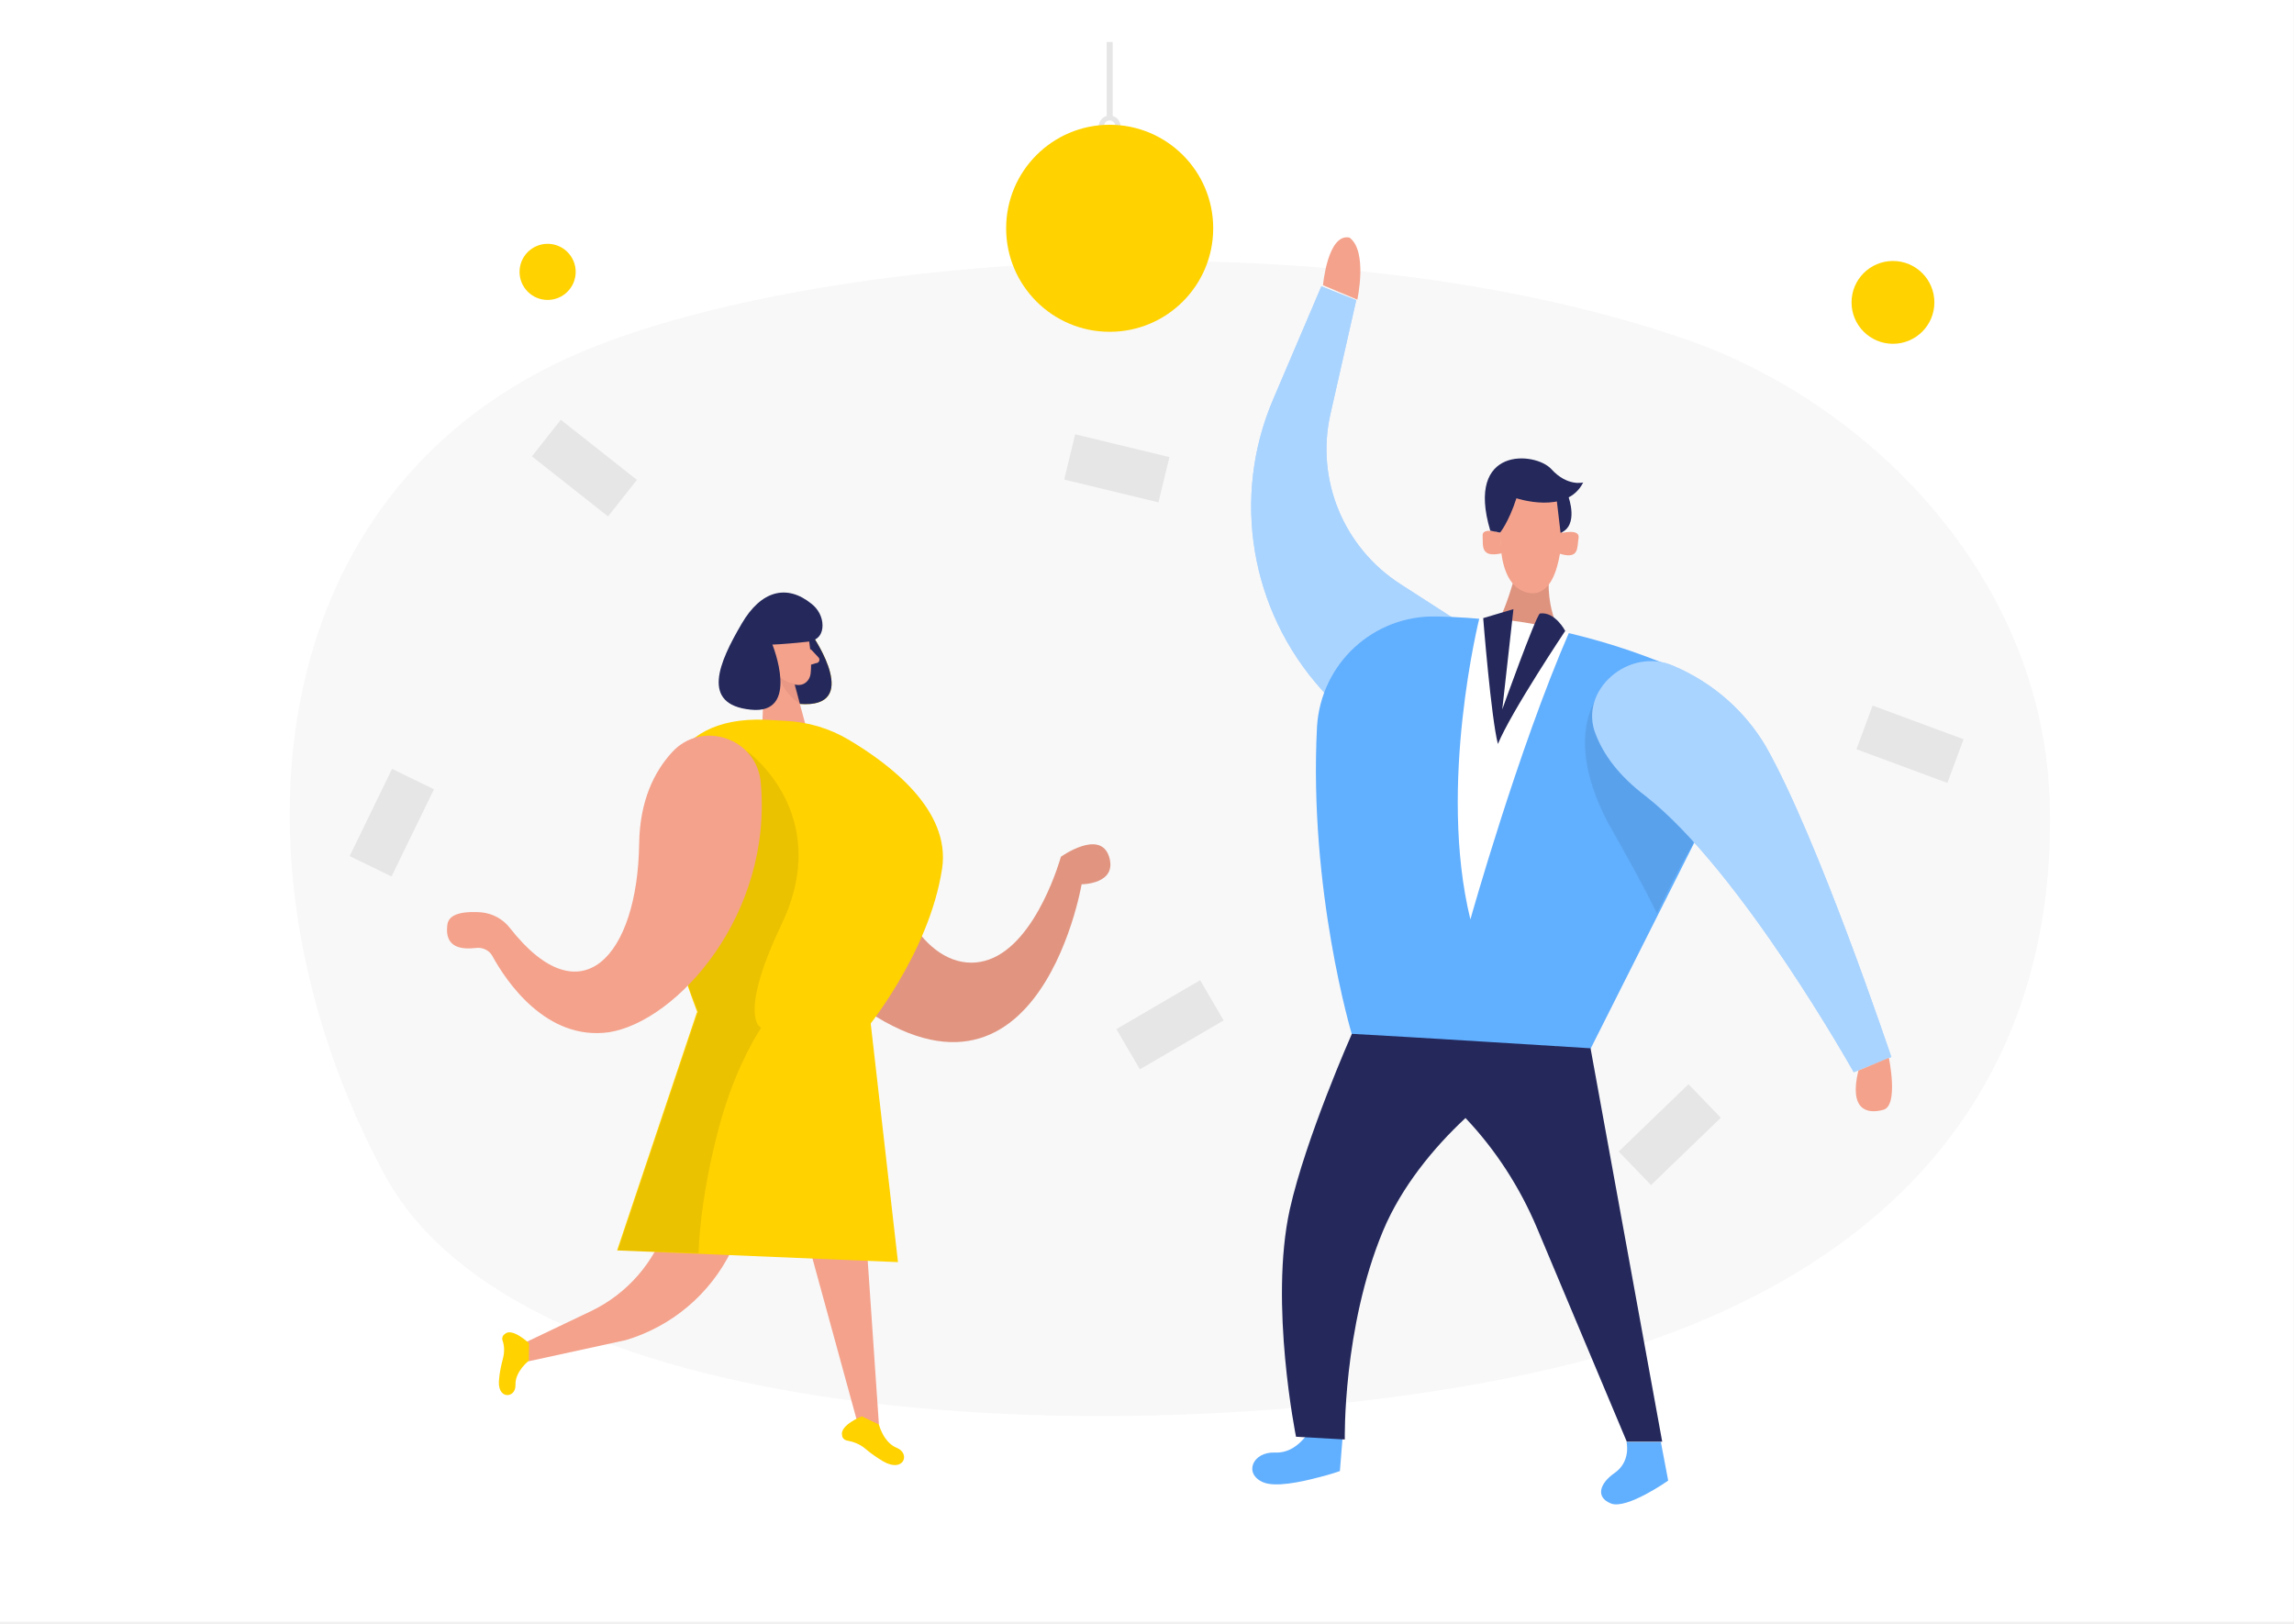
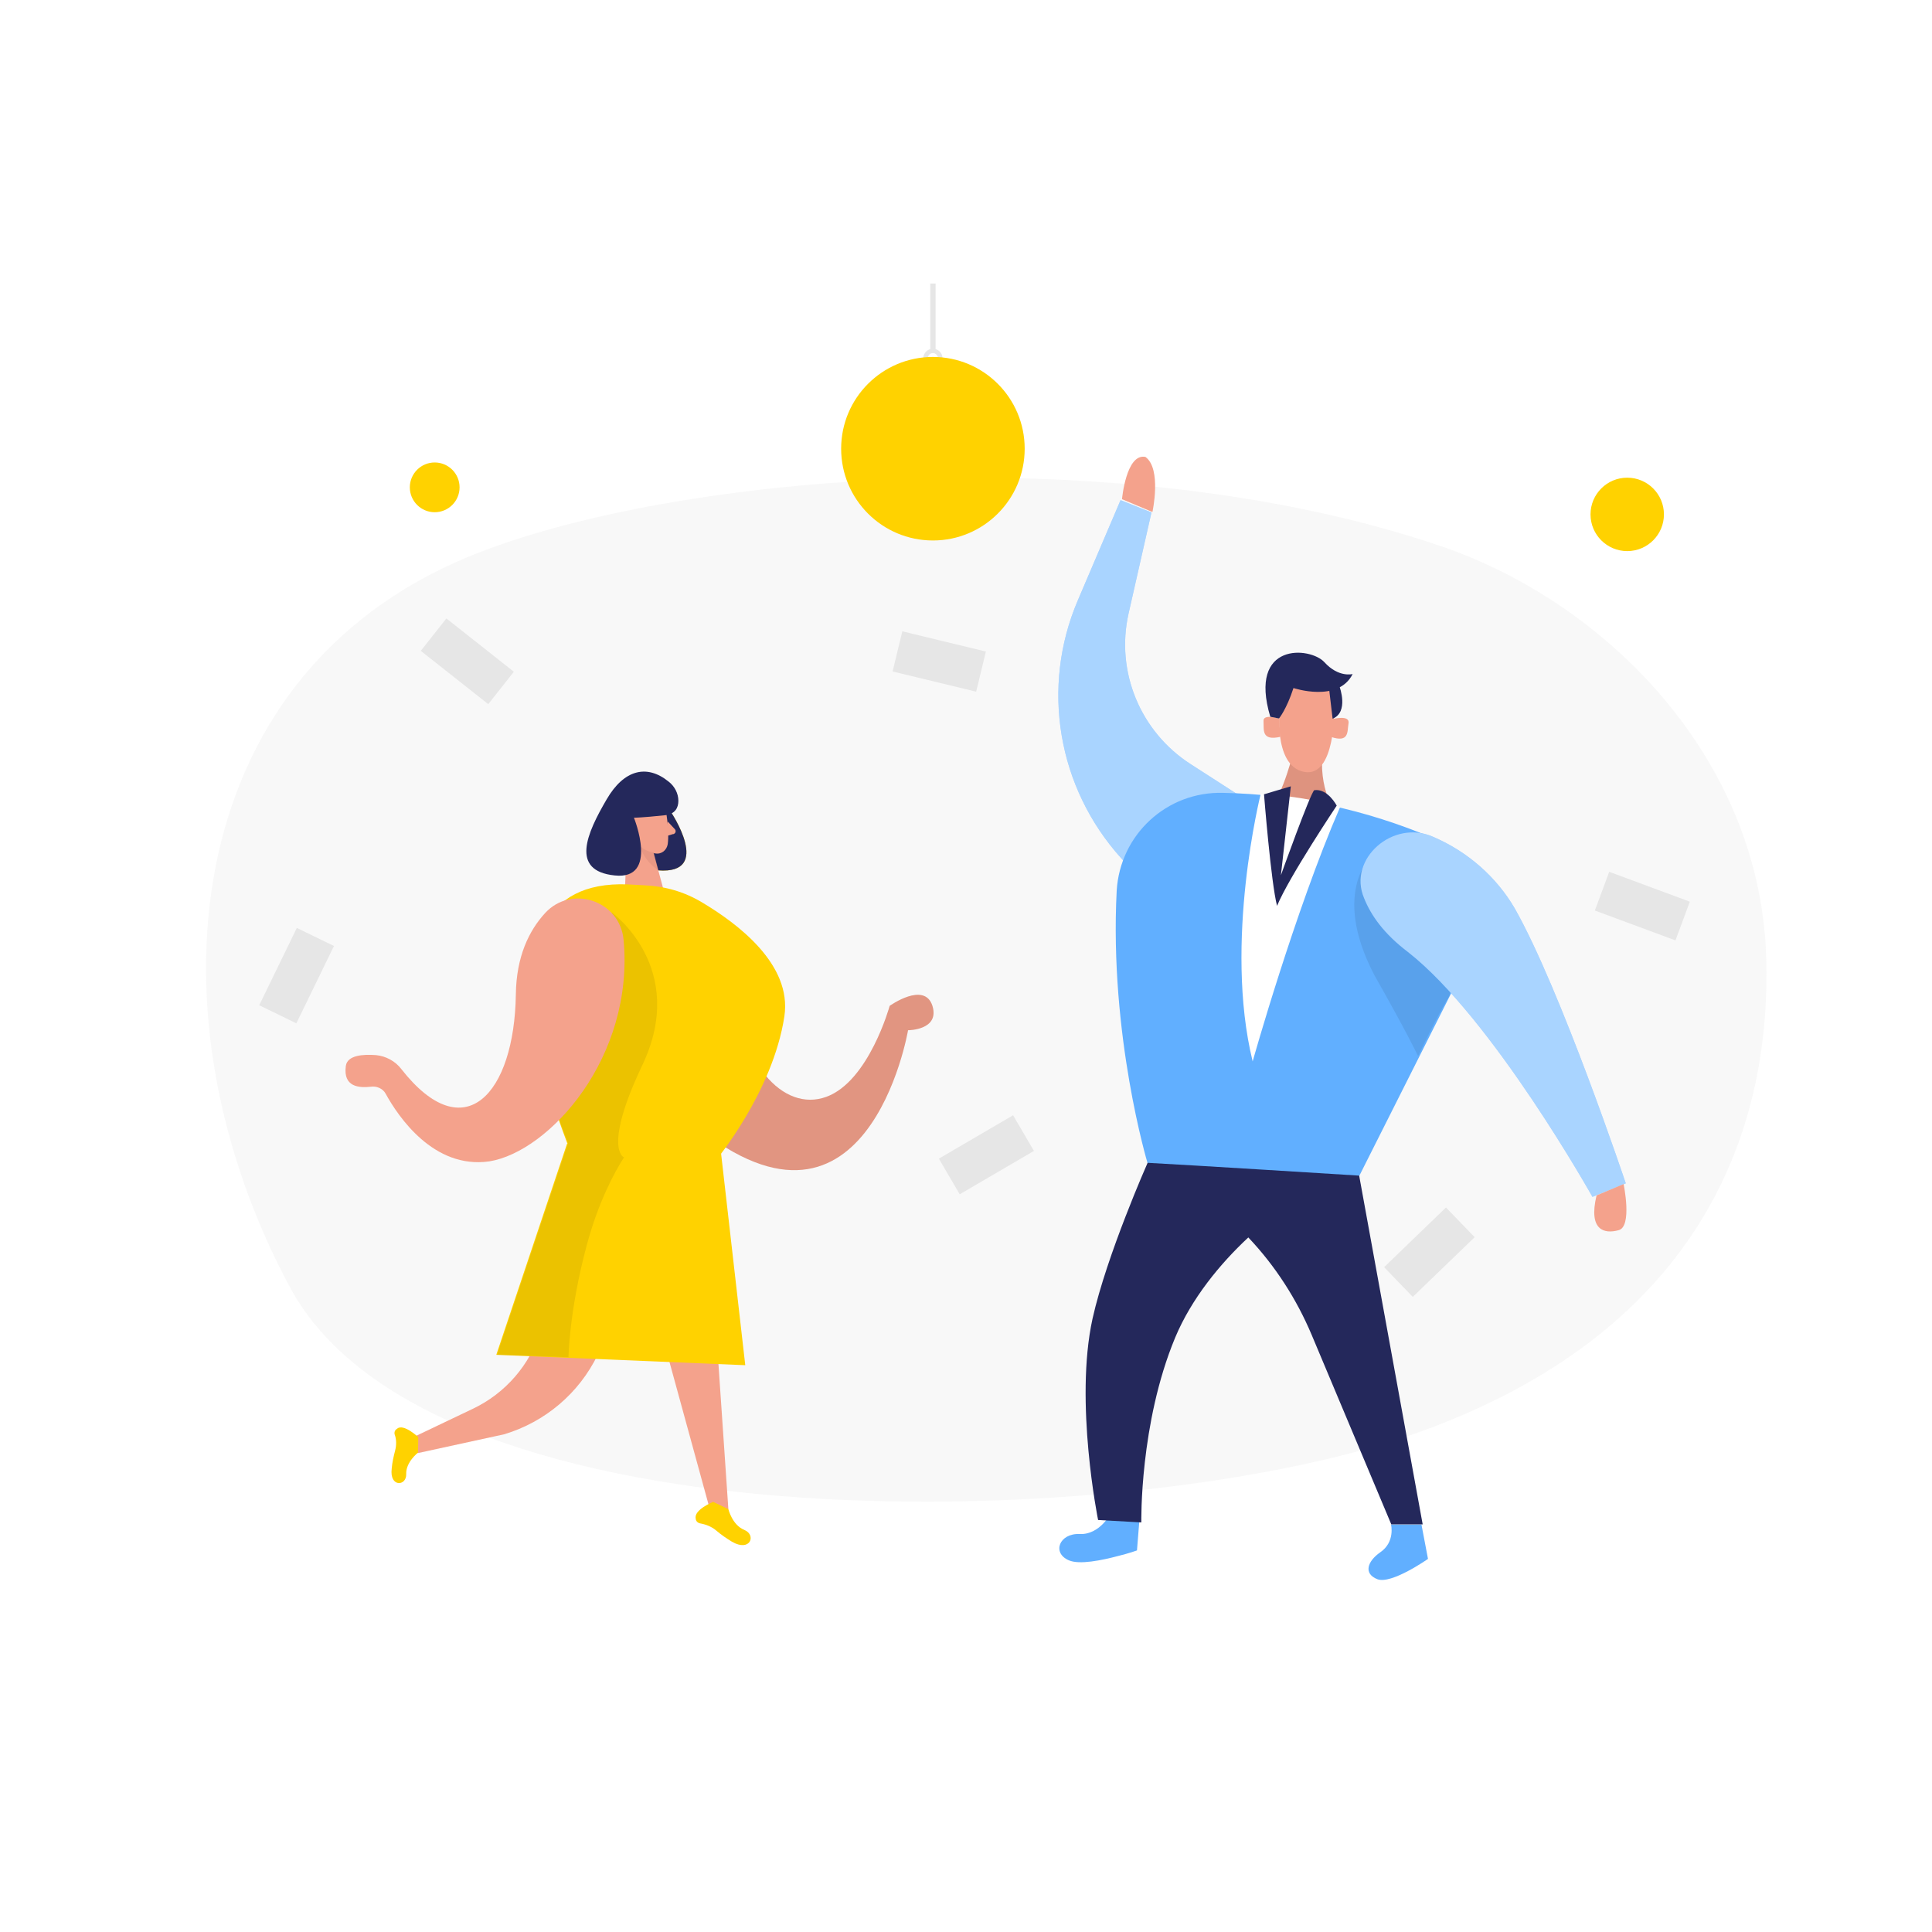
- <svg xmlns="http://www.w3.org/2000/svg" clip-rule="evenodd" fill-rule="evenodd" stroke-linejoin="round" stroke-miterlimit="2" viewBox="0 0 842 596">
-   <path d="m0 0h841.9v595.3h-841.9z" fill="#fff" />
-   <path d="m617.5 124.1c68 23.1 131.7 86.9 134.8 169 2.9 82.8-35.6 160.5-147.3 199.2-113.9 39.7-404.3 49.5-463.9-61.2s-47.4-252.6 74.2-302.7c85.1-34.9 269.4-49.5 402.2-4.3z" fill="#e6e6e6" fill-opacity=".3" fill-rule="nonzero" />
-   <path d="m288.7 455.5h35.6v17.1h-35.6z" fill="#e6e6e6" transform="matrix(-.863399 .504502 -.504502 -.863399 928.194 622.203)" />
-   <path d="m157.3 297.1h17.1v35.6h-17.1z" fill="#e6e6e6" transform="matrix(-.235098 .972001 -.972001 -.235098 754.993 84.7406)" />
-   <path d="m336.9 501.6h17.1v35.6h-17.1z" fill="#e6e6e6" transform="matrix(-.347398 .937701 -.937701 -.347398 1308.11 129.706)" />
-   <path d="m367.3 568.5h35.6v17.1h-35.6z" fill="#e6e6e6" transform="matrix(-.719698 .694302 -.694302 -.719698 1290.68 564.431)" />
-   <path d="m95.1 214.7h17.1v35.6h-17.1z" fill="#e6e6e6" transform="matrix(-.619798 .784802 -.784802 -.619798 461.217 234.588)" />
-   <path d="m-30.7 295.8h35.6v17.1h-35.6z" fill="#e6e6e6" transform="matrix(-.437398 .899301 -.899301 -.437398 411.87 446.709)" />
-   <g fill-rule="nonzero">
+ <svg xmlns="http://www.w3.org/2000/svg" clip-rule="evenodd" fill-rule="evenodd" stroke-linejoin="round" stroke-miterlimit="2" viewBox="0 0 800 800">
+   <path d="m0 0h841.9v595.3h-841.9z" fill="#fff" transform="scale(.950232 1.34386)" />
+   <g fill="#e6e6e6">
+     <path d="m617.5 124.1c68 23.1 131.7 86.9 134.8 169 2.9 82.8-35.6 160.5-147.3 199.2-113.9 39.7-404.3 49.5-463.9-61.2s-47.4-252.6 74.2-302.7c85.1-34.9 269.4-49.5 402.2-4.3z" fill-opacity=".3" fill-rule="nonzero" transform="translate(-21 102)" />
+     <path d="m288.7 455.5h35.6v17.1h-35.6z" transform="matrix(-.863399 .504502 -.504502 -.863399 907.194 724.203)" />
+     <path d="m157.3 297.1h17.1v35.6h-17.1z" transform="matrix(-.235098 .972001 -.972001 -.235098 733.993 186.741)" />
+     <path d="m336.9 501.6h17.1v35.6h-17.1z" transform="matrix(-.347398 .937701 -.937701 -.347398 1287.11 231.706)" />
+     <path d="m367.3 568.5h35.6v17.1h-35.6z" transform="matrix(-.719698 .694302 -.694302 -.719698 1269.68 666.431)" />
+     <path d="m95.1 214.7h17.1v35.6h-17.1z" transform="matrix(-.619798 .784802 -.784802 -.619798 440.217 336.588)" />
+     <path d="m-30.7 295.8h35.6v17.1h-35.6z" transform="matrix(-.437398 .899301 -.899301 -.437398 390.87 548.709)" />
+   </g>
+   <g fill-rule="nonzero" transform="translate(-21 102)">
    <path d="m298.6 233.9s17.9 26.3-5.1 24.5-12.3-26.1-12.3-26.1z" fill="#ffd200" />
    <path d="m298.6 233.9s17.9 26.3-5.1 24.5-12.3-26.1-12.3-26.1z" fill="#24285b" />
-     <path d="m296.5 232.5s1.8 8.8 1 15c-.4 2.5-2.5 4.3-5.1 3.9-3.1-.4-7-1.9-8.6-6.6l-3.7-7.6c-1.2-3.3-.2-6.8 2.5-8.9 4.7-4.1 13.1-1.2 13.9 4.2z" fill="#f4a28c" />
-     <path d="m280.9 238.8-1.2 29.4 16.4-.5-5.8-21.4z" fill="#f4a28c" />
-     <path d="m287.9 241.3s-.4-3.5-3.1-2.9-1.9 5.6 1.8 5.6z" fill="#f4a28c" />
-     <path d="m297.5 238.2 2.9 3.1c.6.6.4 1.6-.2 1.9-.2.2-.4.2-.6.2l-3.3 1z" fill="#f4a28c" />
+     <g fill="#f4a28c">
+       <path d="m296.5 232.5s1.8 8.8 1 15c-.4 2.5-2.5 4.3-5.1 3.9-3.1-.4-7-1.9-8.6-6.6l-3.7-7.6c-1.2-3.3-.2-6.8 2.5-8.9 4.7-4.1 13.1-1.2 13.9 4.2z" />
+       <path d="m280.9 238.8-1.2 29.4 16.4-.5-5.8-21.4z" />
+       <path d="m287.9 241.3s-.4-3.5-3.1-2.9-1.9 5.6 1.8 5.6z" />
+       <path d="m297.5 238.2 2.9 3.1c.6.6.4 1.6-.2 1.9-.2.2-.4.2-.6.2l-3.3 1z" />
+     </g>
    <path d="m291.8 251c-2.1-.2-4.1-1.2-5.6-2.5 0 0 .8 5.3 7.4 9.9z" fill="#ce8172" fill-opacity=".31" />
    <path d="m297.8 221.6c2.5 1.9 4.1 4.9 4.1 8 0 2.7-1.2 5.6-5.8 6-9.5 1-12.6 1-12.6 1s10.5 25.9-8 23.9c-18.5-1.9-11.5-17.5-3.3-31.5 7.2-12.4 16.7-14.6 25.6-7.4z" fill="#24285b" />
    <path d="m557.1 207.4s-4.9 20.6-10.3 25.1l16 21.8 11.7-19.3s-8.2-9.5-5.6-28.2z" fill="#f4a28c" />
    <path d="m557.1 207.4s-4.9 20.6-10.3 25.1l16 21.8 11.7-19.3s-8.2-9.5-5.6-28.2z" fill-opacity=".09" />
    <path d="m551 189.6s-3.3 25.3 9.9 28 12.6-26.3 12.6-26.3 1.9-14.2-5.6-16.3-17.8-3.6-16.9 14.6z" fill="#f4a28c" />
    <path d="m550.6 195.5s-6.8-2.1-6.4 1.2c.2 3.5-1 8.2 7 6.4z" fill="#f4a28c" />
    <path d="m573 195.7s7-1.8 6.4 1.8c-.6 3.5.4 8.2-7.4 5.6z" fill="#f4a28c" />
    <path d="m550.6 195.5s3.1-3.7 6-12.6c0 0 18.5 6.2 24.5-5.8 0 0-5.8 1.6-11.7-4.9-5.8-6.4-31.7-8.6-22.4 22.6z" fill="#24285b" />
    <path d="m575.7 182.4s3.9 10.5-2.9 13.2l-1.6-13.6z" fill="#24285b" />
    <path d="m515 286.4-29.8-33.1c-26.3-29.2-33.3-70.7-17.9-106.7l17.7-41.5 12.8 5.1-9.5 41.9c-5.4 24.1 4.9 48.9 25.7 62.3l27.8 17.9z" fill="#61afff" />
    <path d="m515 286.4-29.8-33.1c-26.3-29.2-33.3-70.7-17.9-106.7l17.7-41.5 12.8 5.1-9.5 41.9c-5.4 24.1 4.9 48.9 25.7 62.3l27.8 17.9z" fill="#fff" fill-opacity=".46" />
    <path d="m498.2 110s3.9-17.9-2.9-22.8c-8-1.6-9.7 17.5-9.7 17.5z" fill="#f4a28c" />
    <path d="m492.8 527.5-1 12.5s-3.3 1.2-7.8 2.3c-6.8 1.8-16 3.7-20.4 1.8-7.2-3.1-3.9-11.3 4.5-10.9s13-8.8 13-8.8z" fill="#61afff" />
    <path d="m597 529.3s1.8 7.2-4.5 11.5c-5.3 3.7-7 8.8-1.2 11.1s21-8.4 21-8.4l-2.7-14.2z" fill="#61afff" />
    <path d="m483.4 266.8c-3.1 60 12.8 112.9 12.8 112.9l87.6 5.3 47.4-94.2c.4-.6.6-1.2 1-1.9 7.2-17.1-.8-36.8-17.9-43.9-27.6-11.7-56.9-18.1-86.9-18.7-23.3-.6-42.6 17.3-44 40.5z" fill="#61afff" />
    <path d="m583.8 384.8s-71.9-4.5-87.6-5.3c0 0-16.9 38.1-22.8 64.5-7.6 34.6 2.3 83.4 2.3 83.4l17.9 1s-.8-40.9 14-76.5c6.8-16.3 18.7-30.7 30.3-41.5 11.1 11.7 20 25.5 26.3 40.5l32.9 78.3h13z" fill="#24285b" />
    <path d="m621 310.6c-5.3 8.8-12.8 24.7-12.8 24.7s-4.7-9.9-18.1-33.5c-18.5-35.4-.4-50.3-.4-50.3s36.5 50.4 31.3 59.1z" fill-opacity=".08" />
    <path d="m604 292.2c35 27.4 76.4 101.4 76.4 101.4l13.8-5.6s-26.8-80-46-113.9c-7.6-13-19.5-23.5-33.8-29.6-16.5-7.4-35.4 9.1-28.6 25.3 2.9 7.3 8.3 14.9 18.2 22.4z" fill="#61afff" />
    <path d="m604 292.2c35 27.4 76.4 101.4 76.4 101.4l13.8-5.6s-26.8-80-46-113.9c-7.6-13-19.5-23.5-33.8-29.6-16.5-7.4-35.4 9.1-28.6 25.3 2.9 7.3 8.3 14.9 18.2 22.4z" fill="#fff" fill-opacity=".46" />
    <path d="m682.1 393c-3.5 14.6 3.3 16 9.1 14.4 5.8-1.4 2.1-19.1 2.1-19.1z" fill="#f4a28c" />
    <path d="m539.7 337.5c-12.1-49.3 3.3-110.6 3.3-110.6 11.1.4 22.2 2.1 32.9 5.3-18.8 43.3-36.2 105.3-36.2 105.3z" fill="#fff" />
    <path d="m555.5 223.6-4.1 36.8s12.1-33.8 13.8-35.2c5.6-.8 9.3 6.4 9.3 6.4s-19.8 29.6-24.7 41.5c-2.5-9.5-5.4-46.2-5.4-46.2z" fill="#24285b" />
    <path d="m277.6 277.7c11.9-14.8 35.6-11.9 43.1 5.3 2.3 5.8 3.7 11.9 3.9 18.1 1.6 37.4 20.8 57.5 38.5 51.1s26.3-37.7 26.3-37.7 14.4-10.3 17.7 0c3.1 10.1-10.1 10.1-10.1 10.1s-17.1 100.9-91.9 36.4c-47.5-40.4-39.7-68.3-27.5-83.3z" fill="#f4a28c" />
    <path d="m277.6 277.7c11.9-14.8 35.6-11.9 43.1 5.3 2.3 5.8 3.7 11.9 3.9 18.1 1.6 37.4 20.8 57.5 38.5 51.1s26.3-37.7 26.3-37.7 14.4-10.3 17.7 0c3.1 10.1-10.1 10.1-10.1 10.1s-17.1 100.9-91.9 36.4c-47.5-40.4-39.7-68.3-27.5-83.3z" fill-opacity=".08" />
    <path d="m280.9 264.2 7.2.4c8.4.4 16.3 2.7 23.5 7 14.8 8.8 37.4 25.7 34.2 47.2-4.8 31.7-28.8 60.2-28.8 60.2l-59-2.3c0-.2-49.7-115.2 22.9-112.5z" fill="#ffd200" />
    <path d="m261.1 397.1-16.2 51.9c-4.5 14.2-14.6 25.9-28 32.3l-23.9 11.4 1 7 35.8-7.8c16.9-5.1 30.9-16.9 38.7-32.9l25.3-51.8z" fill="#f4a28c" />
    <path d="m315 411.7 7.6 111.2-7 2.5-28.5-104z" fill="#f4a28c" />
    <path d="m322.6 522.9s1.6 6.6 6.6 8.6c5.1 2.1 2.5 9.3-5.1 4.9-2.3-1.4-4.5-2.9-6.6-4.7-1.9-1.6-4.3-2.5-6.6-2.9-1-.2-1.8-1-1.8-1.9-1-3.7 7.2-7 7.2-7z" fill="#ffd200" />
    <path d="m194.1 499.5s-5.1 3.9-4.9 8.9-7 5.6-6-2.3c.2-2.5.8-5.1 1.4-7.4s.6-4.7-.2-6.8c-.2-1 .2-1.8 1-2.3 2.7-2.3 8.8 3.5 8.8 3.5z" fill="#ffd200" />
    <path d="m255.8 371.6 63.7 3.3 10.1 88.4-103.1-4.3z" fill="#ffd200" />
    <path d="m287 339c19.1-40.3-12.6-63.1-12.6-63.1l-21.8 85.9 3.7 9.9h-.2l-29.3 87.3 29.6 1s.2-18.7 7.4-45.8c4.9-18.5 11.7-30.9 15.6-37-.4.1-8.6-4.2 7.6-38.2z" fill-opacity=".08" />
    <path d="m279.2 287c-1.6-16.1-21.6-22.8-32.5-10.9-6.6 7.2-11.9 17.9-12.1 33.7-.6 41-21.2 64.3-47.4 30.9-2.5-3.3-6.4-5.4-10.5-5.8-5.3-.4-11.9 0-12.5 4.5-1.2 8.8 5.6 9.1 10.3 8.6 2.5-.4 5.1.8 6.2 2.9 5.1 9.3 19.8 31.3 42.9 28 24.9-4 60.2-43.2 55.6-91.9z" fill="#f4a28c" />
  </g>
-   <circle cx="201" cy="99.8" fill="#ffd200" r="10.3" />
-   <circle cx="694.8" cy="111" fill="#ffd200" r="15.2" />
-   <path d="m406.2 15.4h2.2v27.6h-2.2z" fill="#e6e6e6" />
-   <path d="m407.3 50.4c-2.2 0-4-1.8-4-4s1.8-4 4-4 4 1.8 4 4-1.8 4-4 4zm0-6.2c-1.2 0-2.1 1-2.1 2.1s1 2.1 2.1 2.1 2.1-1 2.1-2.1-1-2.1-2.1-2.1z" fill="#e6e6e6" fill-rule="nonzero" />
-   <circle cx="407.3" cy="83.8" fill="#ffd200" r="38" />
+   <circle cx="180" cy="201.8" fill="#ffd200" r="10.3" />
+   <circle cx="673.8" cy="213" fill="#ffd200" r="15.2" />
+   <path d="m385.2 117.4h2.2v27.6h-2.2z" fill="#e6e6e6" />
+   <path d="m407.3 50.4c-2.2 0-4-1.8-4-4s1.8-4 4-4 4 1.8 4 4-1.8 4-4 4zm0-6.2c-1.2 0-2.1 1-2.1 2.1s1 2.1 2.1 2.1 2.1-1 2.1-2.1-1-2.1-2.1-2.1z" fill="#e6e6e6" fill-rule="nonzero" transform="translate(-21 102)" />
+   <circle cx="386.3" cy="185.8" fill="#ffd200" r="38" />
</svg>
